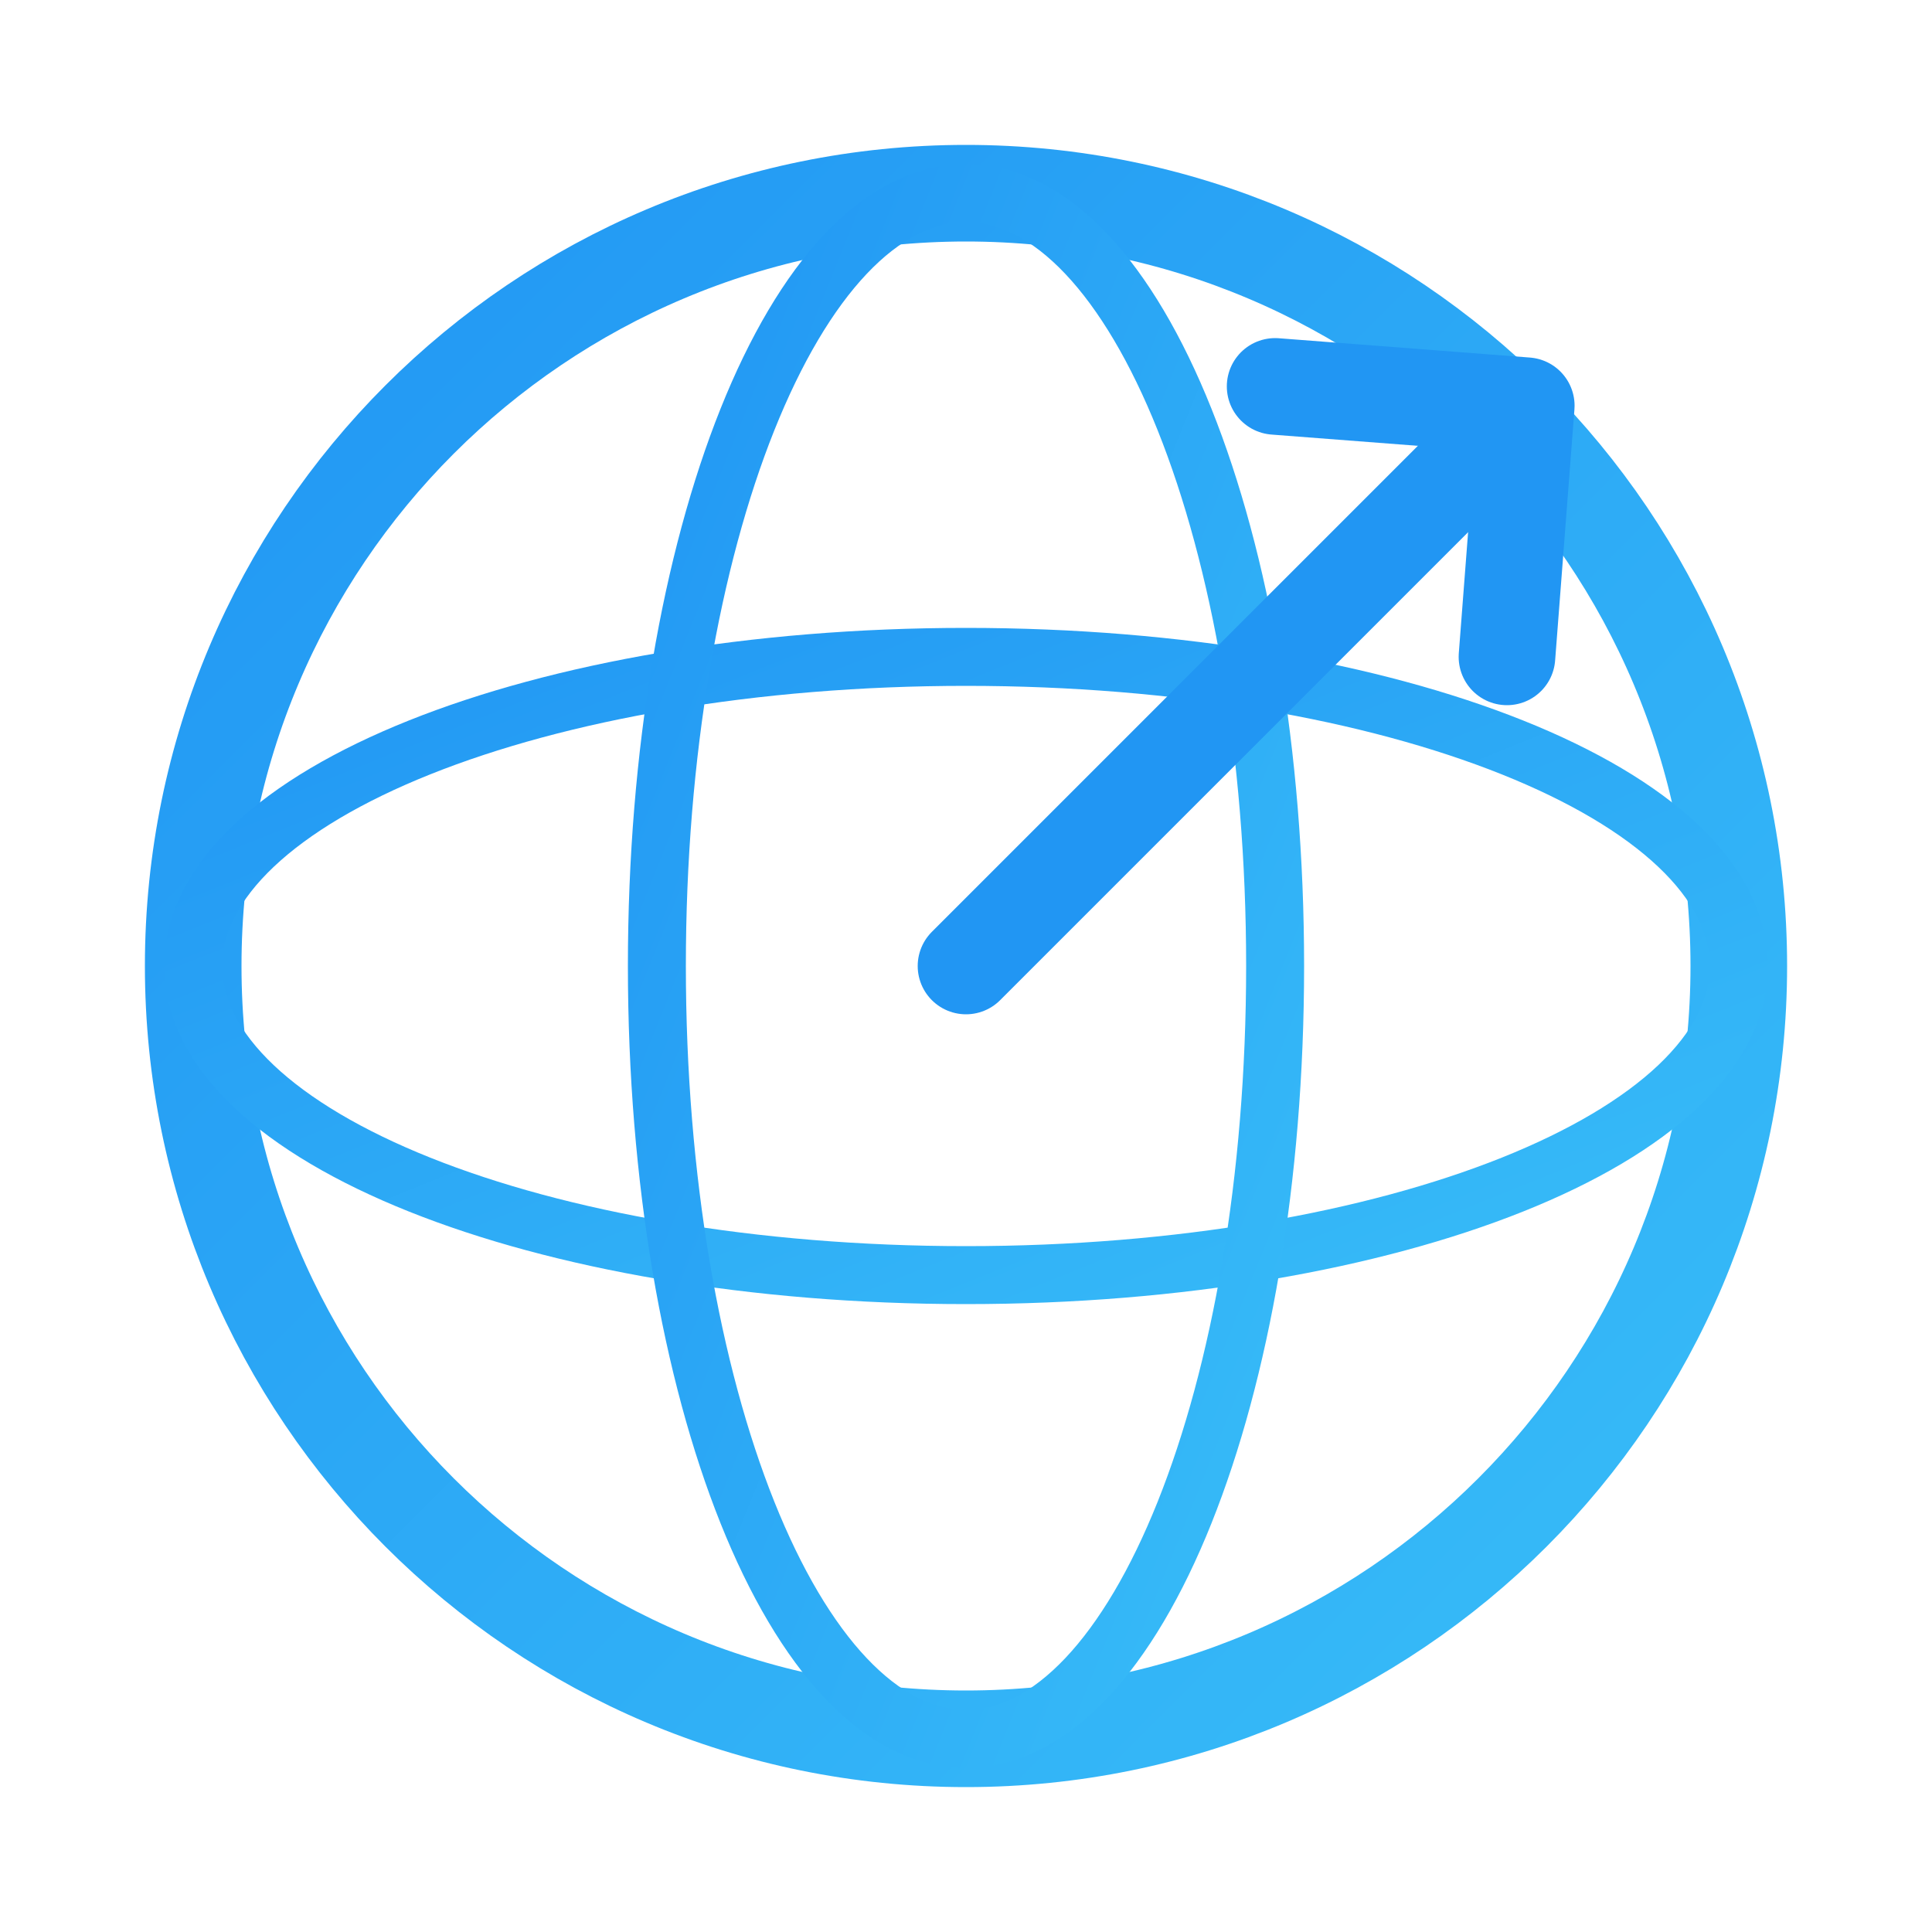
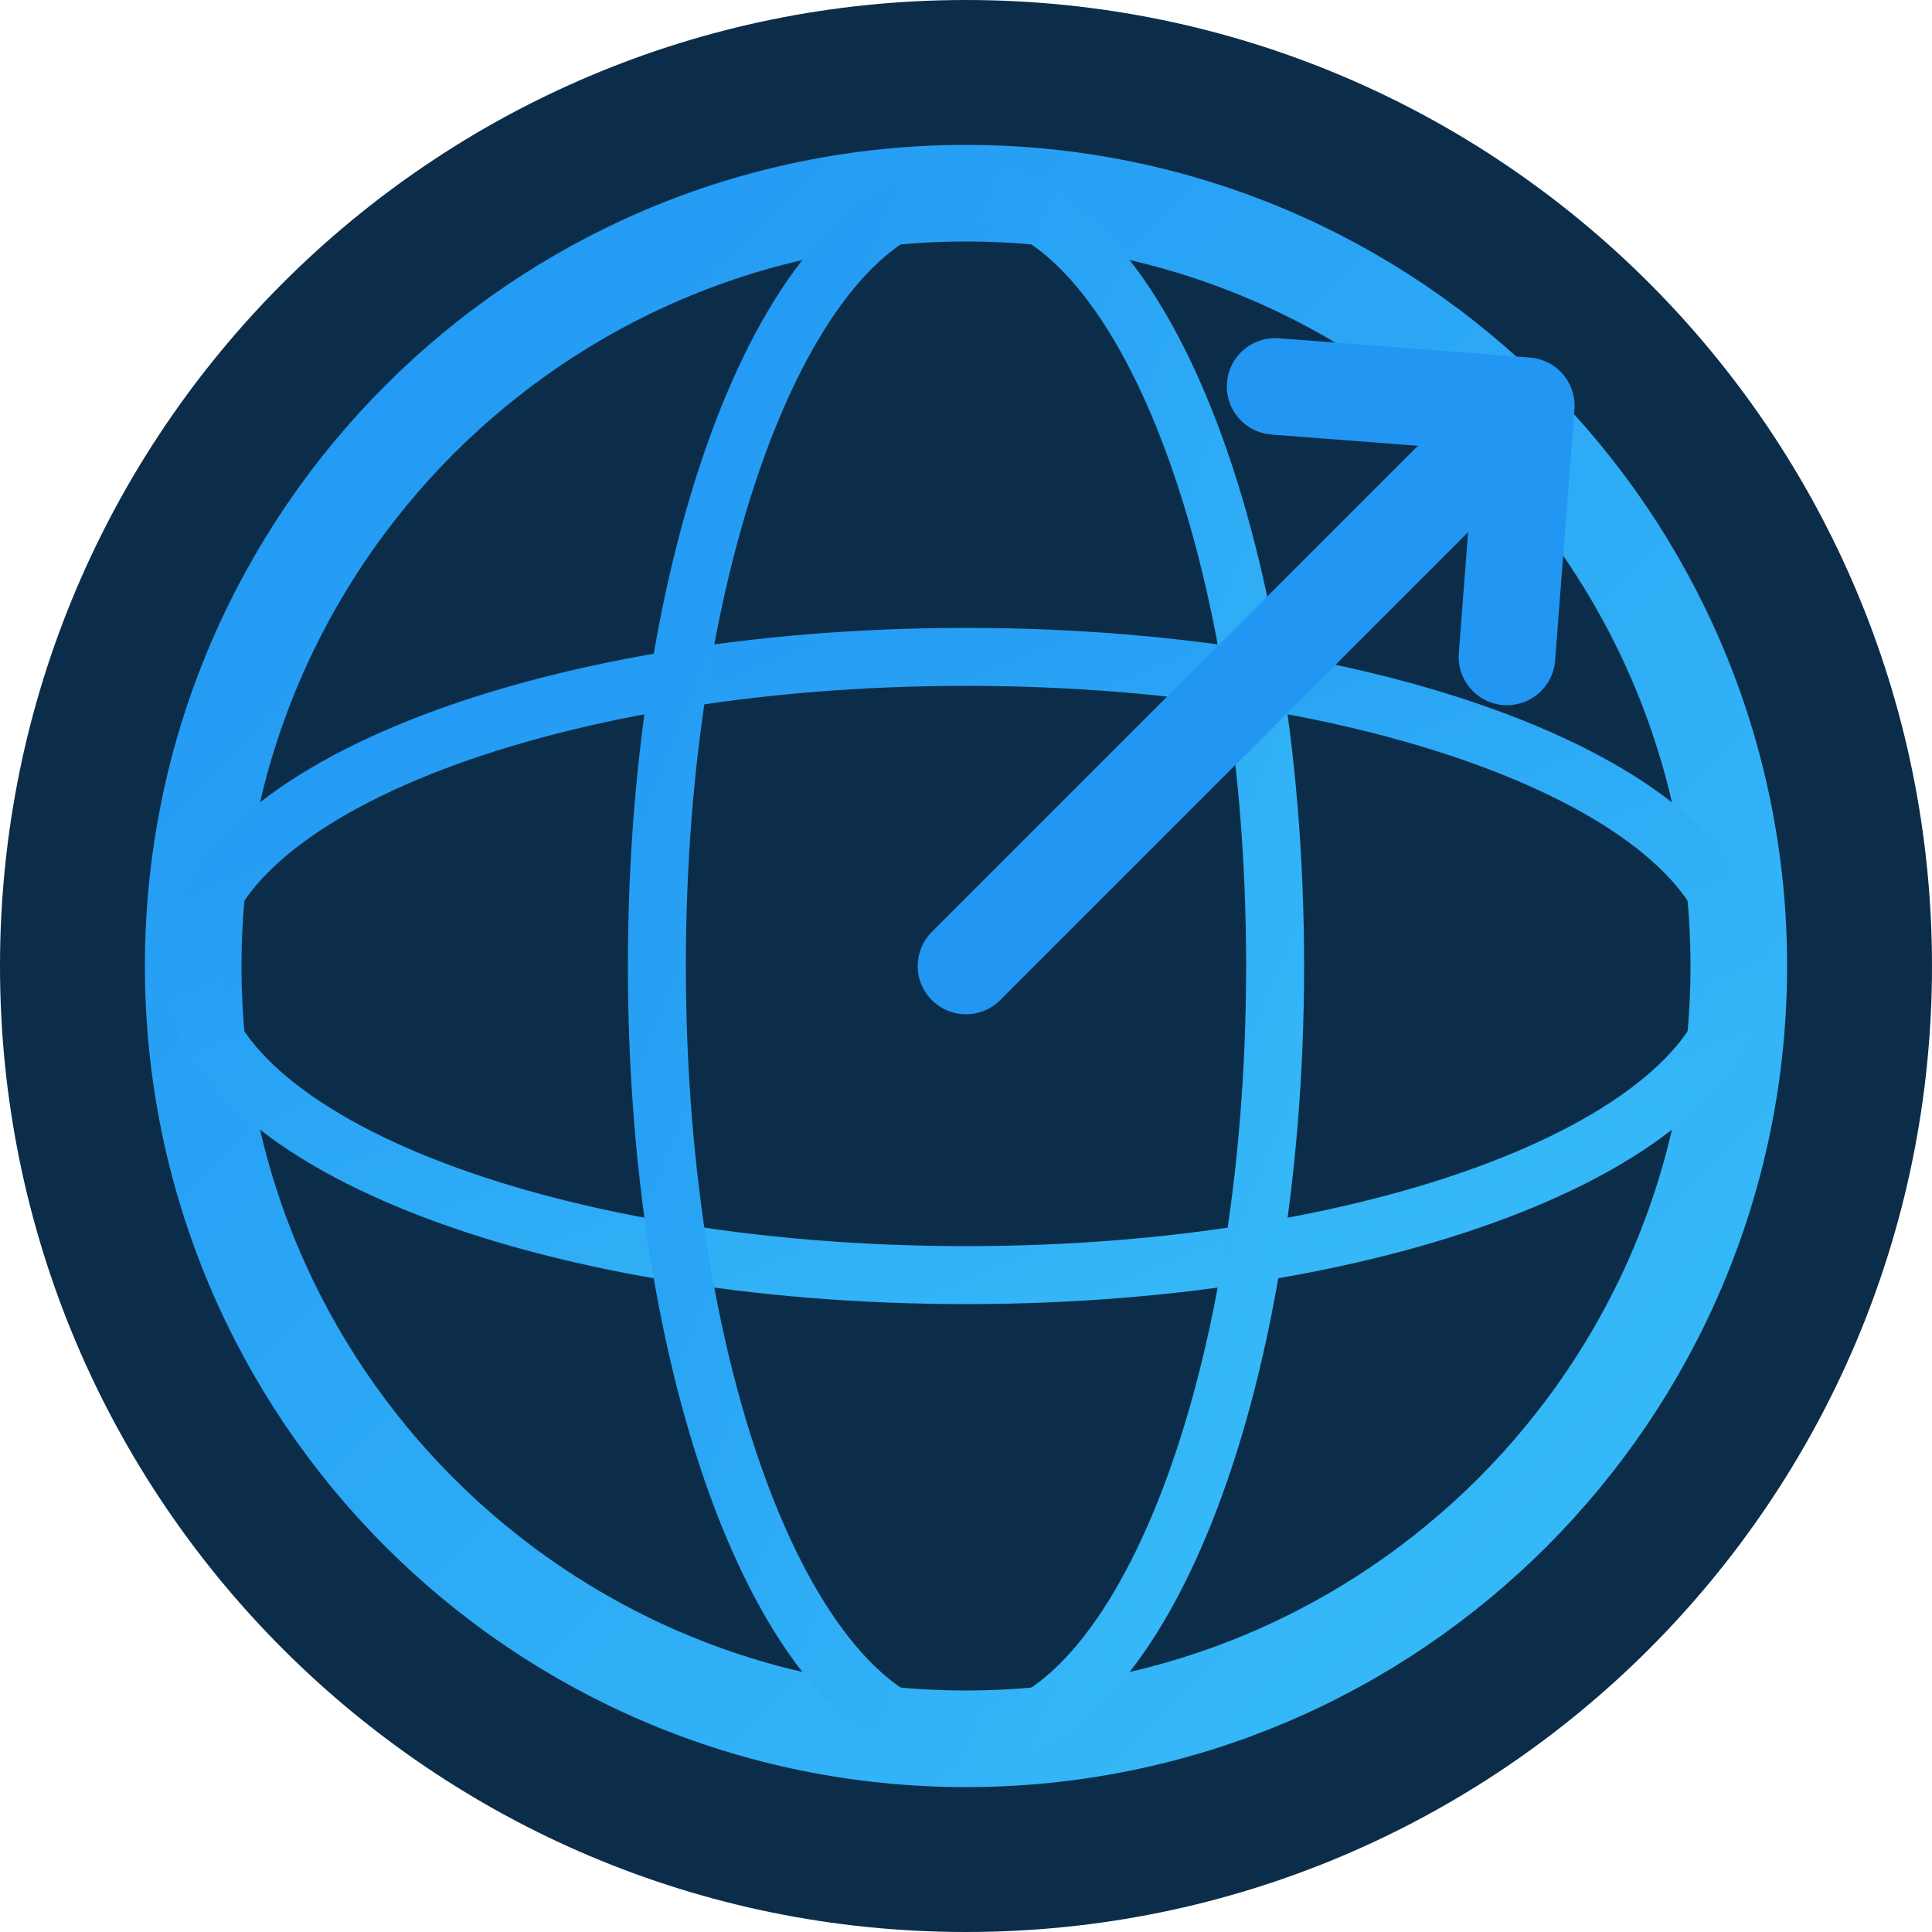
<svg xmlns="http://www.w3.org/2000/svg" viewBox="0 0 50 50">
  <defs>
    <linearGradient id="grad" x1="0%" y1="0%" x2="100%" y2="100%">
      <stop offset="0%" style="stop-color:#2196f3" />
      <stop offset="100%" style="stop-color:#38bdf8" />
    </linearGradient>
  </defs>
+   <circle cx="25" cy="25" r="25" fill="#0c2d4a" />
  <circle cx="25" cy="25" r="20" fill="none" stroke="url(#grad)" stroke-width="2.5" />
  <ellipse cx="25" cy="25" rx="20" ry="8" fill="none" stroke="url(#grad)" stroke-width="1.5" />
  <ellipse cx="25" cy="25" rx="8" ry="20" fill="none" stroke="url(#grad)" stroke-width="1.5" />
  <line x1="25" y1="25" x2="39" y2="11" stroke="#2196f3" stroke-width="2.5" stroke-linecap="round" />
  <polyline points="33,10 39.5,10.5 39,17" fill="none" stroke="#2196f3" stroke-width="2.5" stroke-linecap="round" stroke-linejoin="round" />
</svg>
